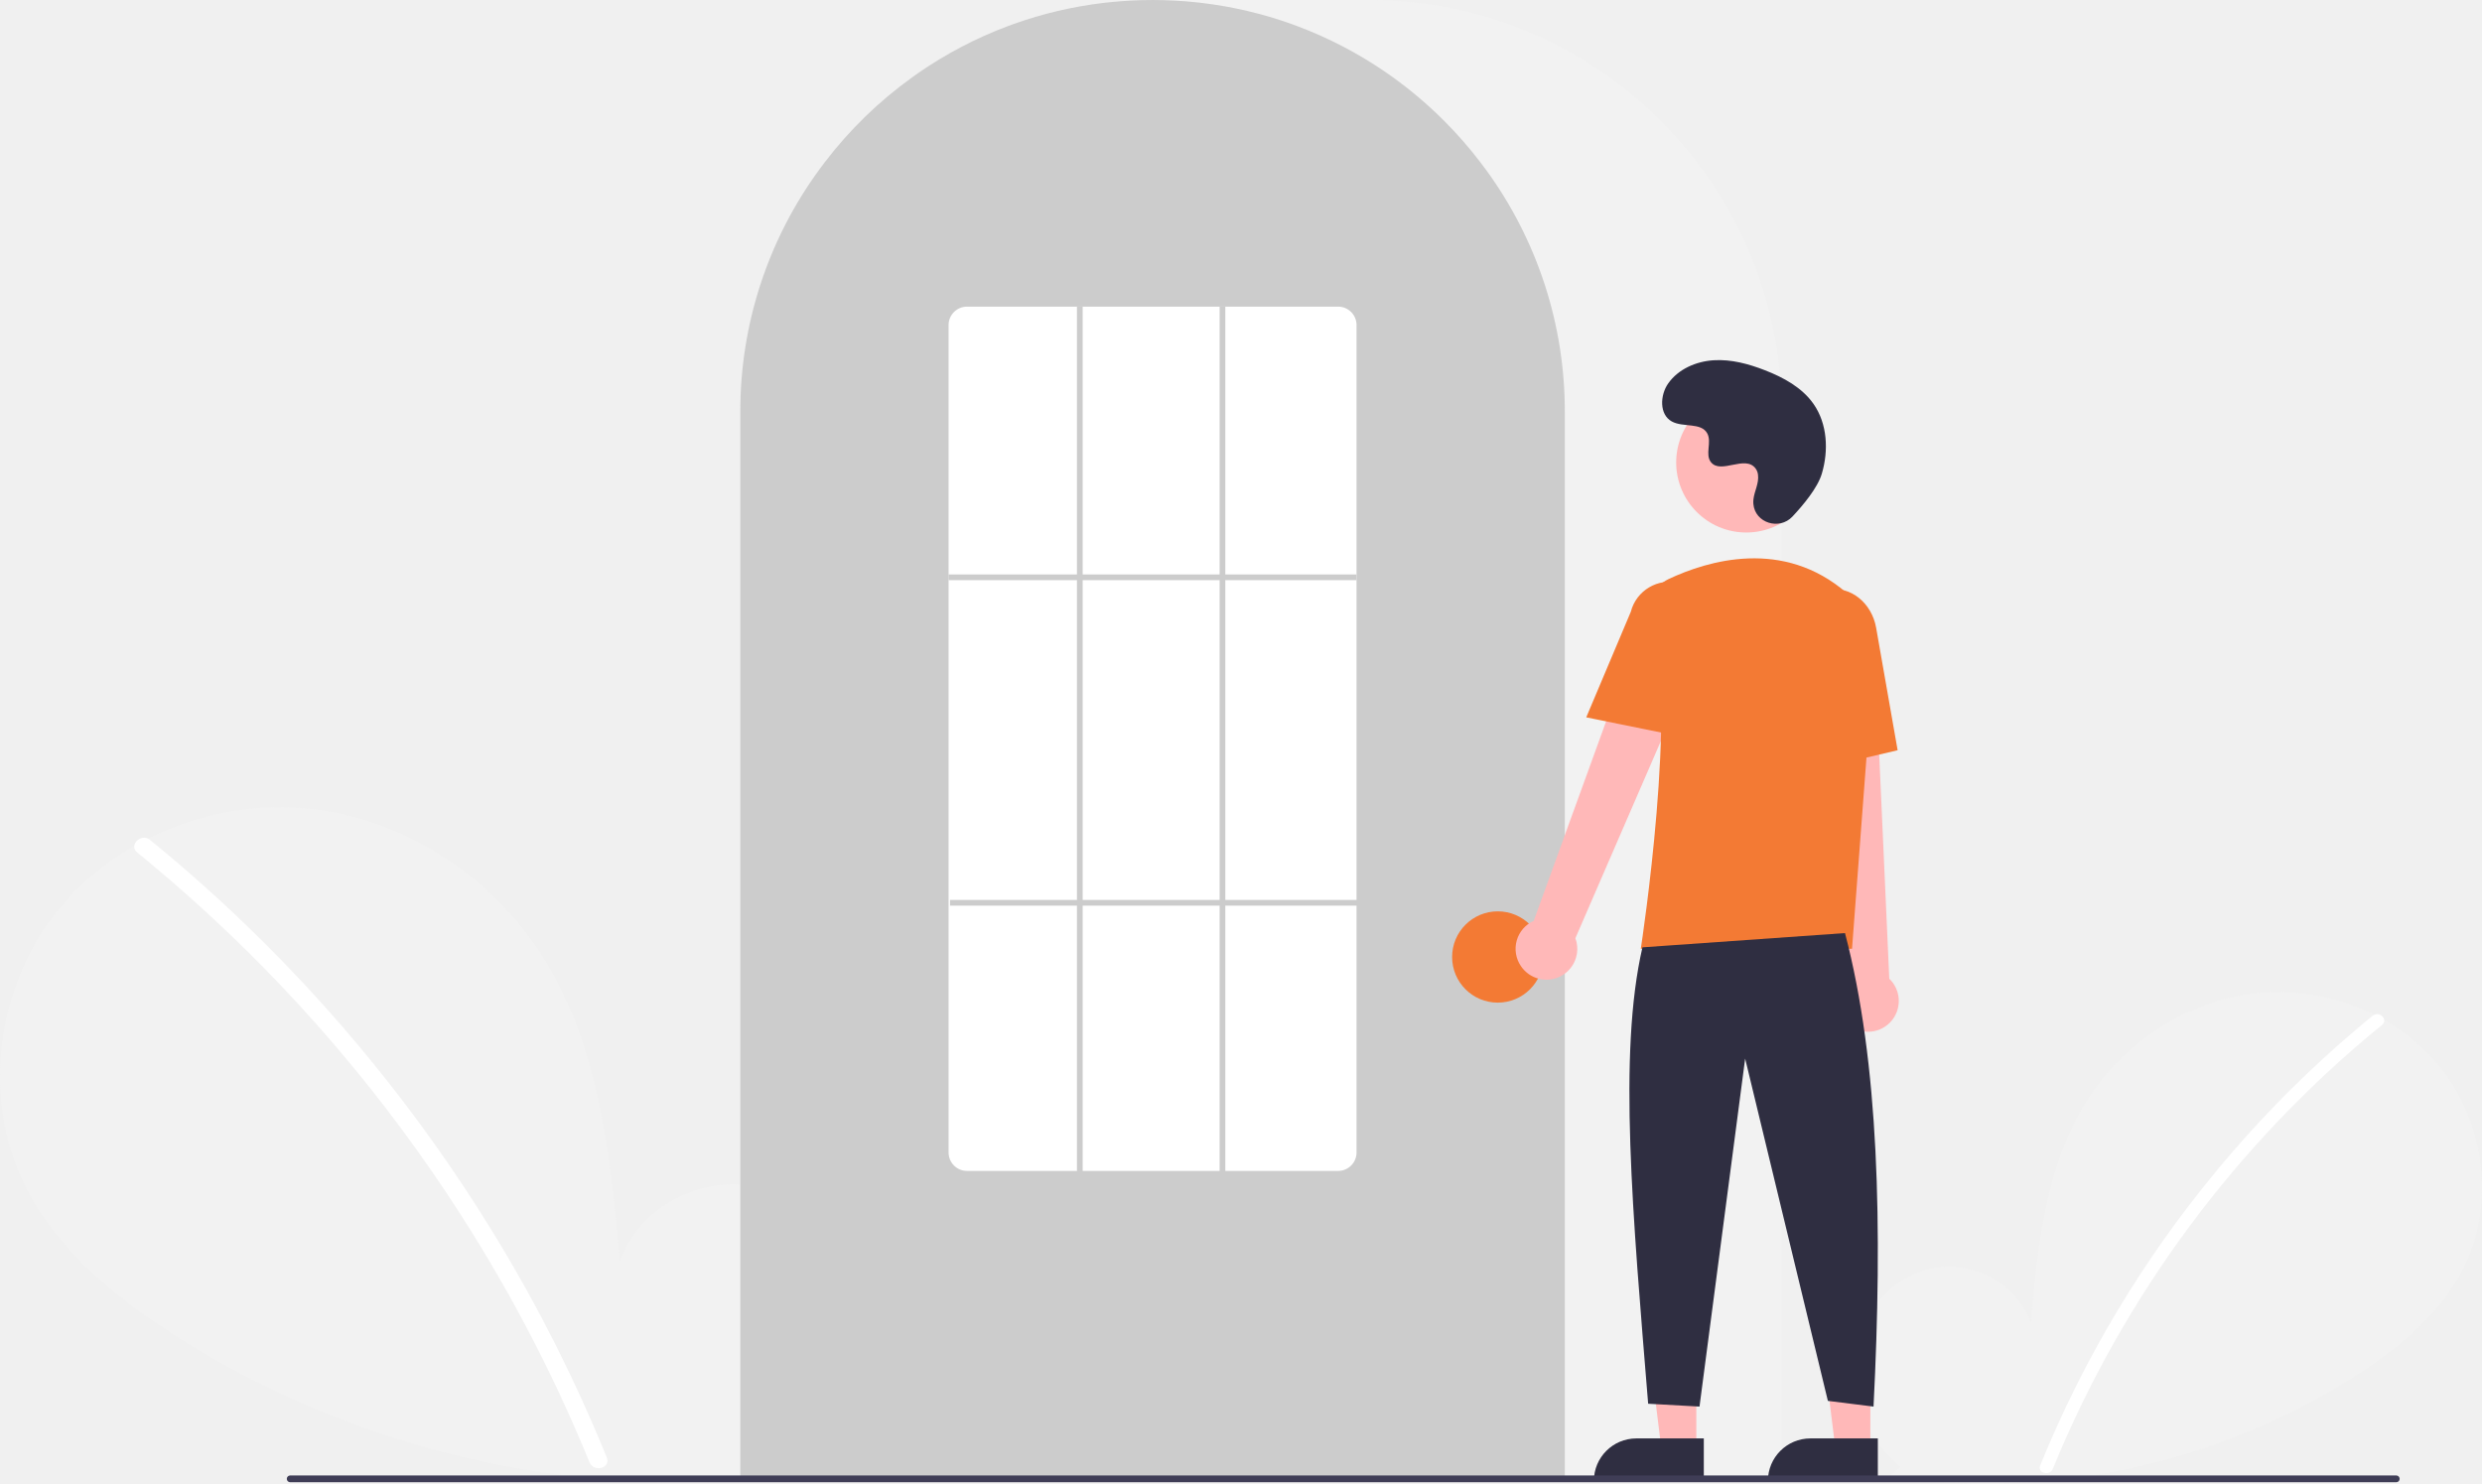
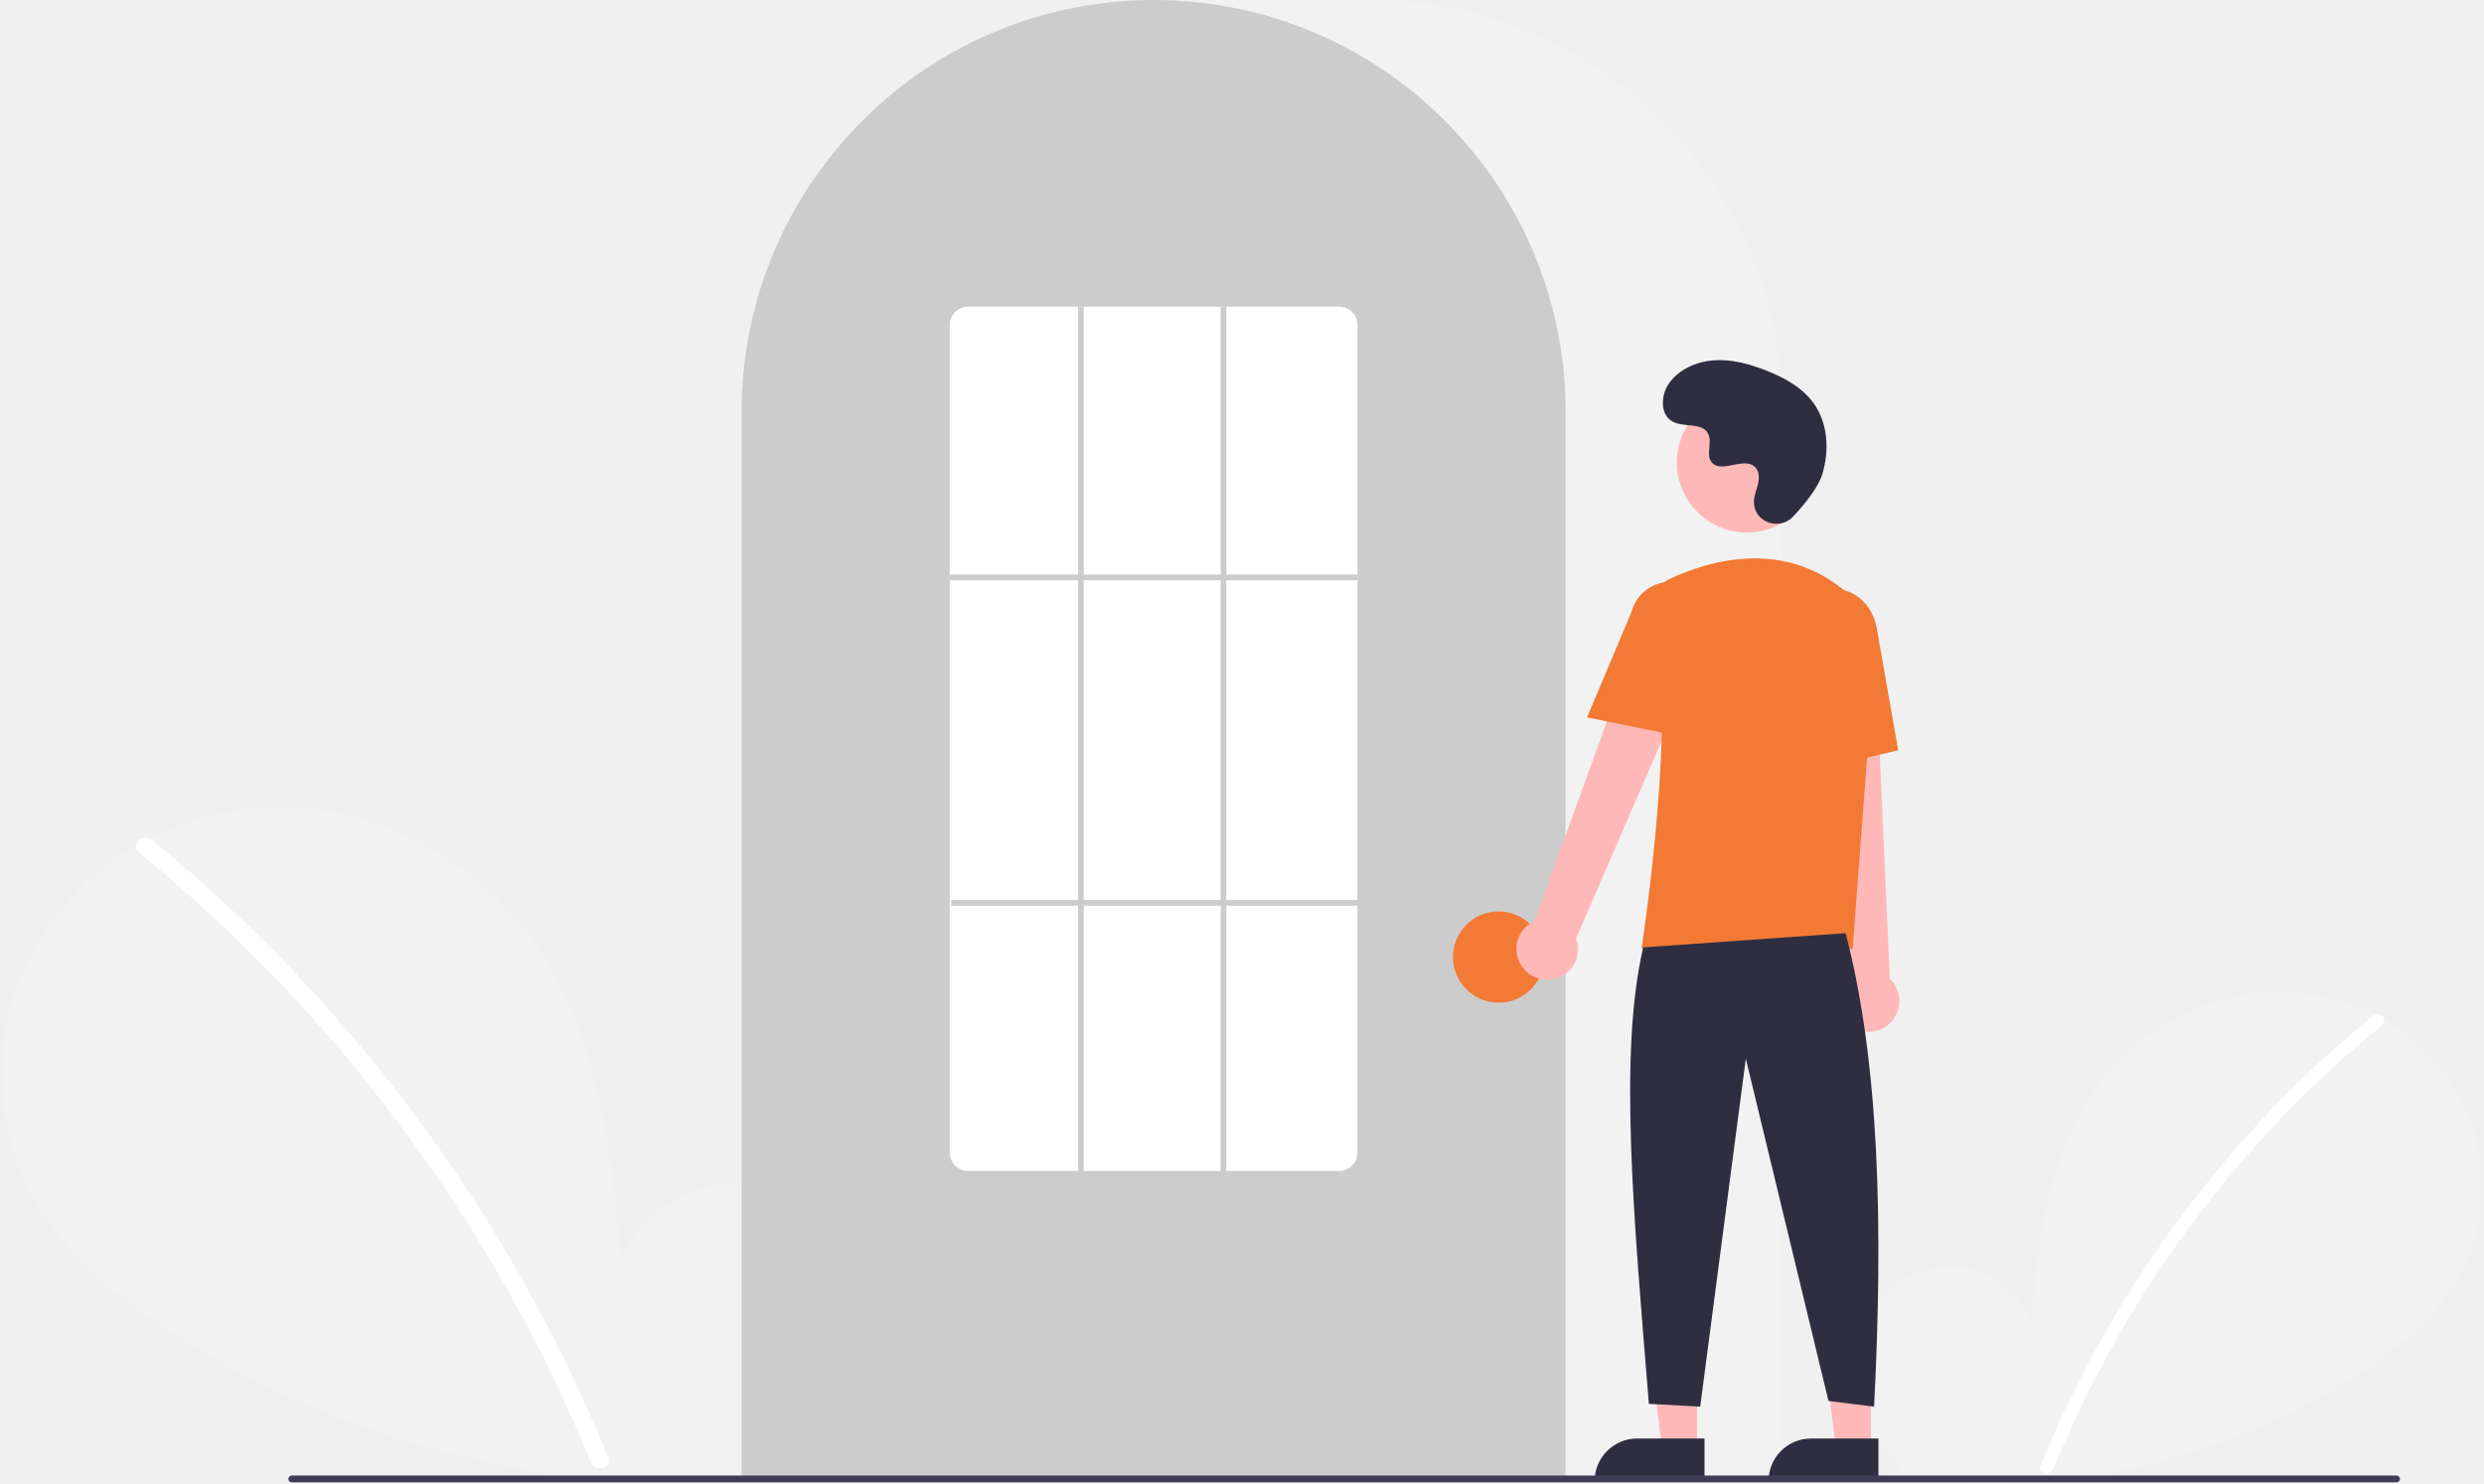
- <svg xmlns="http://www.w3.org/2000/svg" data-name="Layer 1" width="870" height="520.139" viewBox="0 0 870 520.139">
-   <path d="M831.092,704.187c-11.138-9.412-17.904-24.28-16.13-38.754s12.764-27.78,27.018-30.854,30.504,5.435,34.834,19.359c2.383-26.846,5.129-54.818,19.402-77.68,12.924-20.701,35.309-35.514,59.569-38.164s49.803,7.359,64.933,26.507,18.835,46.985,8.238,68.969c-7.806,16.195-22.188,28.247-37.257,38.052a240.452,240.452,0,0,1-164.454,35.977Z" transform="translate(-165 -189.9307)" fill="#f2f2f2" />
-   <path d="M996.728,546.01a393.414,393.414,0,0,0-54.826,54.442,394.561,394.561,0,0,0-61.752,103.194c-1.112,2.725,3.313,3.911,4.412,1.216A392.342,392.342,0,0,1,999.963,549.245c2.284-1.86-.97-5.08-3.236-3.236Z" transform="translate(-165 -189.9307)" fill="#fff" />
-   <path d="M445.067,701.63c15.299-12.927,24.591-33.348,22.154-53.228s-17.531-38.156-37.11-42.377-41.897,7.464-47.844,26.59c-3.273-36.873-7.044-75.292-26.648-106.693-17.751-28.433-48.497-48.778-81.818-52.418s-68.404,10.107-89.185,36.407-25.869,64.535-11.315,94.729c10.722,22.243,30.475,38.797,51.172,52.264,66.03,42.965,147.939,60.884,225.877,49.415" transform="translate(-165 -189.9307)" fill="#f2f2f2" />
-   <path d="M217.567,484.373a540.355,540.355,0,0,1,75.304,74.777A548.076,548.076,0,0,1,352.257,647.04a545.835,545.835,0,0,1,25.43,53.846c1.527,3.743-4.55,5.372-6.06,1.671a536.36,536.36,0,0,0-49.009-92.727A539.734,539.734,0,0,0,256.889,528.632a538.441,538.441,0,0,0-43.766-39.815c-3.138-2.555,1.332-6.978,4.444-4.444Z" transform="translate(-165 -189.9307)" fill="#fff" />
-   <path d="M789.5,708.931h-365v-374.5c0-79.678,64.822-144.5,144.5-144.5h76c79.677,0,144.5,64.822,144.5,144.5Z" transform="translate(-165 -189.9307)" fill="#f2f2f2" />
-   <path d="M713.5,708.931h-289v-374.5a143.382,143.382,0,0,1,27.596-84.944c.664-.905,1.326-1.798,2.009-2.681a144.466,144.466,0,0,1,30.754-29.851c.66-.48,1.322-.952,1.994-1.423a144.16,144.16,0,0,1,31.472-16.459c.661-.25,1.334-.501,2.007-.742a144.02,144.02,0,0,1,31.108-7.336c.658-.09,1.333-.16,2.008-.23a146.288,146.288,0,0,1,31.105,0c.673.07,1.349.141,2.014.231a143.995,143.995,0,0,1,31.1,7.335c.673.241,1.346.492,2.009.743a143.799,143.799,0,0,1,31.106,16.216c.672.461,1.344.933,2.006,1.405a145.987,145.987,0,0,1,18.384,15.564,144.305,144.305,0,0,1,12.724,14.551c.681.88,1.343,1.773,2.005,2.677A143.382,143.382,0,0,1,713.5,334.431Z" transform="translate(-165 -189.9307)" fill="#ccc" />
-   <circle cx="525" cy="335.5" r="16" fill="#f37a34" />
-   <polygon points="594.599 507.783 582.339 507.783 576.506 460.495 594.601 460.496 594.599 507.783" fill="#ffb8b8" />
-   <path d="M573.582,504.28h23.644a0,0,0,0,1,0,0v14.887a0,0,0,0,1,0,0H558.695a0,0,0,0,1,0,0v0a14.887,14.887,0,0,1,14.887-14.887Z" fill="#2f2e41" />
-   <polygon points="655.599 507.783 643.339 507.783 637.506 460.495 655.601 460.496 655.599 507.783" fill="#ffb8b8" />
-   <path d="M634.582,504.28h23.644a0,0,0,0,1,0,0v14.887a0,0,0,0,1,0,0H619.695a0,0,0,0,1,0,0v0a14.887,14.887,0,0,1,14.887-14.887Z" fill="#2f2e41" />
-   <path d="M698.098,528.6a10.743,10.743,0,0,1,4.511-15.843l41.676-114.867L764.791,409.082,717.206,518.853a10.801,10.801,0,0,1-19.109,9.748Z" transform="translate(-165 -189.9307)" fill="#ffb8b8" />
-   <path d="M814.336,550.184a10.743,10.743,0,0,1-2.893-16.217L798.533,412.458l23.338,1.066L827.236,533.045a10.801,10.801,0,0,1-12.9,17.139Z" transform="translate(-165 -189.9307)" fill="#ffb8b8" />
-   <circle cx="612.106" cy="162.123" r="24.561" fill="#ffb8b8" />
-   <path d="M814.18,522.549H740.133l.089-.576c.133-.861,13.197-86.439,3.562-114.436a11.813,11.813,0,0,1,6.069-14.584h0c13.772-6.485,40.208-14.471,62.52,4.909a28.234,28.234,0,0,1,9.459,23.396Z" transform="translate(-165 -189.9307)" fill="#f37a34" />
-   <path d="M754.354,448.181,721.018,441.418l15.626-37.03a13.997,13.997,0,0,1,27.106,6.998Z" transform="translate(-165 -189.9307)" fill="#f37a34" />
-   <path d="M797.05,460.739l-2.004-45.941c-1.52-8.636,3.424-16.8,11.027-18.135,7.605-1.33,15.032,4.66,16.558,13.36l7.533,42.928Z" transform="translate(-165 -189.9307)" fill="#f37a34" />
-   <path d="M811.716,517.049c11.915,45.377,13.214,103.069,10,166l-16-2-29-120-16,122-18-1c-5.377-66.03-10.613-122.715-2-160Z" transform="translate(-165 -189.9307)" fill="#2f2e41" />
-   <path d="M793.289,371.035c-4.582,4.881-13.091,2.261-13.688-4.407a8.055,8.055,0,0,1,.01-1.556c.308-2.954,2.015-5.635,1.606-8.754a4.59,4.59,0,0,0-.84-2.149c-3.651-4.889-12.222,2.187-15.668-2.239-2.113-2.714.371-6.987-1.251-10.021-2.14-4.004-8.479-2.029-12.454-4.221-4.423-2.439-4.158-9.225-1.247-13.353,3.551-5.034,9.776-7.72,15.923-8.107s12.253,1.275,17.992,3.511c6.521,2.541,12.988,6.054,17.001,11.788,4.88,6.973,5.35,16.348,2.909,24.502C802.098,360.99,797.031,367.049,793.289,371.035Z" transform="translate(-165 -189.9307)" fill="#2f2e41" />
-   <path d="M1004.982,709.574h-738.294a1.191,1.191,0,0,1,0-2.381h738.294a1.191,1.191,0,0,1,0,2.381Z" transform="translate(-165 -189.9307)" fill="#3f3d56" />
-   <path d="M634,600.431H504a6.465,6.465,0,0,1-6.5-6.415V303.846a6.465,6.465,0,0,1,6.5-6.415H634a6.465,6.465,0,0,1,6.5,6.415V594.015A6.465,6.465,0,0,1,634,600.431Z" transform="translate(-165 -189.9307)" fill="#fff" />
-   <rect x="332.5" y="201.39" width="143" height="2" fill="#ccc" />
-   <rect x="333" y="315.5" width="143" height="2" fill="#ccc" />
-   <rect x="377.5" y="107.5" width="2" height="304" fill="#ccc" />
-   <rect x="427.5" y="107.5" width="2" height="304" fill="#ccc" />
+ <svg xmlns="http://www.w3.org/2000/svg" width="678px" height="405px" viewBox="0 0 677 405" version="1.1">
+   <g id="surface1">
+     <path style=" stroke:none;fill-rule:nonzero;fill:rgb(94.902%,94.902%,94.902%);fill-opacity:1;" d="M 518.328 400.527 C 509.66 393.195 504.395 381.617 505.777 370.344 C 507.156 359.07 515.707 348.707 526.801 346.312 C 537.895 343.918 550.539 350.547 553.906 361.391 C 555.762 340.48 557.898 318.695 569.004 300.891 C 579.062 284.77 596.48 273.23 615.359 271.168 C 634.238 269.102 654.113 276.898 665.887 291.812 C 677.66 306.727 680.543 328.406 672.297 345.527 C 666.223 358.141 655.031 367.527 643.305 375.164 C 605.414 399.633 559.973 409.586 515.332 403.184 Z M 518.328 400.527 " />
+     <path style=" stroke:none;fill-rule:nonzero;fill:rgb(100%,100%,100%);fill-opacity:1;" d="M 647.219 277.332 C 631.641 290.031 617.352 304.23 604.555 319.734 C 584.527 343.91 568.32 371.016 556.5 400.105 C 555.637 402.227 559.078 403.152 559.934 401.051 C 579.273 353.773 610.148 312.102 649.734 279.852 C 651.512 278.402 648.98 275.895 647.219 277.332 Z M 647.219 277.332 " />
+     <path style=" stroke:none;fill-rule:nonzero;fill:rgb(94.902%,94.902%,94.902%);fill-opacity:1;" d="M 217.938 398.535 C 229.844 388.469 237.074 372.562 235.176 357.078 C 233.281 341.594 221.535 327.359 206.301 324.074 C 191.062 320.785 173.695 329.887 169.07 344.781 C 166.523 316.062 163.586 286.141 148.332 261.684 C 134.52 239.539 110.594 223.695 84.664 220.859 C 58.734 218.023 31.434 228.73 15.266 249.215 C -0.906 269.699 -4.867 299.477 6.461 322.996 C 14.805 340.32 30.176 353.211 46.281 363.699 C 97.66 397.164 161.398 411.121 222.047 402.188 " />
+     <path style=" stroke:none;fill-rule:nonzero;fill:rgb(100%,100%,100%);fill-opacity:1;" d="M 40.906 229.324 C 62.301 246.766 81.926 266.273 99.504 287.566 C 117.082 308.832 132.559 331.758 145.715 356.02 C 153.07 369.625 159.676 383.625 165.504 397.957 C 166.691 400.871 161.965 402.141 160.789 399.258 C 150.465 373.996 137.691 349.805 122.652 327.035 C 107.688 304.352 90.555 283.172 71.504 263.797 C 60.727 252.844 49.359 242.492 37.445 232.785 C 35.004 230.797 38.484 227.352 40.906 229.324 Z M 40.906 229.324 " />
+     <path style=" stroke:none;fill-rule:nonzero;fill:rgb(94.902%,94.902%,94.902%);fill-opacity:1;" d="M 485.961 404.223 L 201.934 404.223 L 201.934 112.543 C 201.934 50.488 252.375 0 314.375 0 L 373.516 0 C 435.52 0 485.961 50.488 485.961 112.543 Z M 485.961 404.223 " />
+     <path style=" stroke:none;fill-rule:nonzero;fill:rgb(80%,80%,80%);fill-opacity:1;" d="M 426.82 404.223 L 201.934 404.223 L 201.934 112.543 C 201.871 88.766 209.395 65.586 223.406 46.383 C 223.922 45.68 224.438 44.984 224.969 44.297 C 231.746 35.398 239.812 27.562 248.902 21.047 C 249.414 20.672 249.93 20.305 250.453 19.938 C 258.059 14.672 266.285 10.367 274.945 7.121 C 275.457 6.926 275.98 6.73 276.504 6.543 C 284.336 3.746 292.457 1.828 300.711 0.828 C 301.223 0.758 301.75 0.703 302.273 0.648 C 310.32 -0.211 318.434 -0.211 326.48 0.648 C 327.004 0.703 327.531 0.758 328.047 0.828 C 336.301 1.828 344.418 3.746 352.25 6.543 C 352.773 6.73 353.297 6.926 353.812 7.121 C 362.363 10.324 370.496 14.566 378.02 19.75 C 378.539 20.109 379.062 20.477 379.578 20.844 C 384.672 24.484 389.457 28.539 393.883 32.965 C 397.434 36.52 400.742 40.305 403.785 44.297 C 404.316 44.984 404.832 45.68 405.348 46.383 C 419.359 65.586 426.883 88.766 426.82 112.543 Z M 426.82 404.223 " />
+     <path style=" stroke:none;fill-rule:nonzero;fill:rgb(95.294%,47.843%,20.392%);fill-opacity:1;" d="M 420.984 261.305 C 420.984 268.184 415.41 273.766 408.535 273.766 C 401.656 273.766 396.082 268.184 396.082 261.305 C 396.082 254.422 401.656 248.84 408.535 248.84 C 415.41 248.84 420.984 254.422 420.984 261.305 Z M 420.984 261.305 " />
+     <path style=" stroke:none;fill-rule:nonzero;fill:rgb(100%,72.157%,72.157%);fill-opacity:1;" d="M 462.695 395.484 L 453.152 395.484 L 448.613 358.656 L 462.695 358.656 Z M 462.695 395.484 " />
+     <path style=" stroke:none;fill-rule:nonzero;fill:rgb(18.431%,18.039%,25.49%);fill-opacity:1;" d="M 446.34 392.758 L 464.738 392.758 L 464.738 404.352 L 434.754 404.352 C 434.754 397.949 439.941 392.758 446.34 392.758 Z M 446.34 392.758 " />
+     <path style=" stroke:none;fill-rule:nonzero;fill:rgb(100%,72.157%,72.157%);fill-opacity:1;" d="M 510.16 395.484 L 500.621 395.484 L 496.082 358.656 L 510.164 358.656 Z M 510.16 395.484 " />
+     <path style=" stroke:none;fill-rule:nonzero;fill:rgb(18.431%,18.039%,25.49%);fill-opacity:1;" d="M 493.805 392.758 L 512.207 392.758 L 512.207 404.352 L 482.223 404.352 C 482.223 397.949 487.41 392.758 493.809 392.758 Z M 493.805 392.758 " />
+     <path style=" stroke:none;fill-rule:nonzero;fill:rgb(100%,72.157%,72.157%);fill-opacity:1;" d="M 414.836 263.773 C 413.445 261.723 413.035 259.164 413.711 256.781 C 414.391 254.398 416.086 252.441 418.344 251.434 L 450.777 161.969 L 466.734 170.684 L 429.707 256.18 C 431.18 260.18 429.434 264.648 425.641 266.586 C 421.848 268.523 417.203 267.312 414.836 263.773 Z M 414.836 263.773 " />
+     <path style=" stroke:none;fill-rule:nonzero;fill:rgb(100%,72.157%,72.157%);fill-opacity:1;" d="M 505.289 280.582 C 503.141 279.352 501.652 277.23 501.215 274.793 C 500.781 272.355 501.449 269.852 503.035 267.953 L 492.992 173.316 L 511.152 174.145 L 515.328 267.234 C 518.402 270.18 518.793 274.965 516.23 278.371 C 513.672 281.777 508.969 282.727 505.289 280.582 Z M 505.289 280.582 " />
+     <path style=" stroke:none;fill-rule:nonzero;fill:rgb(100%,72.157%,72.157%);fill-opacity:1;" d="M 495.43 126.27 C 495.43 136.832 486.871 145.398 476.316 145.398 C 465.762 145.398 457.203 136.832 457.203 126.27 C 457.203 115.703 465.762 107.141 476.316 107.141 C 486.871 107.141 495.43 115.703 495.43 126.27 Z M 495.43 126.27 " />
+     <path style=" stroke:none;fill-rule:nonzero;fill:rgb(95.294%,47.843%,20.392%);fill-opacity:1;" d="M 505.168 259.059 L 447.547 259.059 L 447.613 258.609 C 447.719 257.938 457.883 191.289 450.387 169.48 C 448.828 165.043 450.867 160.145 455.109 158.125 C 465.828 153.074 486.398 146.852 503.762 161.945 C 508.941 166.523 511.668 173.273 511.121 180.168 Z M 505.168 259.059 " />
+     <path style=" stroke:none;fill-rule:nonzero;fill:rgb(95.294%,47.843%,20.392%);fill-opacity:1;" d="M 458.613 201.137 L 432.672 195.871 L 444.832 167.031 C 446.348 161.215 452.277 157.723 458.094 159.223 C 463.906 160.727 467.41 166.656 465.922 172.48 Z M 458.613 201.137 " />
+     <path style=" stroke:none;fill-rule:nonzero;fill:rgb(95.294%,47.843%,20.392%);fill-opacity:1;" d="M 491.836 210.918 L 490.277 175.137 C 489.094 168.41 492.941 162.051 498.859 161.012 C 504.777 159.977 510.555 164.641 511.742 171.418 L 517.605 204.852 Z M 491.836 210.918 " />
+     <path style=" stroke:none;fill-rule:nonzero;fill:rgb(18.431%,18.039%,25.49%);fill-opacity:1;" d="M 503.25 254.773 C 512.52 290.117 513.531 335.051 511.031 384.062 L 498.582 382.504 L 476.012 289.043 L 463.562 384.062 L 449.555 383.285 C 445.371 331.859 441.297 287.707 448 258.668 Z M 503.25 254.773 " />
+     <path style=" stroke:none;fill-rule:nonzero;fill:rgb(18.431%,18.039%,25.49%);fill-opacity:1;" d="M 488.91 141.051 C 485.344 144.855 478.723 142.812 478.258 137.621 C 478.223 137.215 478.223 136.812 478.266 136.406 C 478.508 134.109 479.832 132.02 479.516 129.59 C 479.445 128.984 479.219 128.41 478.863 127.918 C 476.02 124.109 469.352 129.621 466.668 126.172 C 465.027 124.059 466.957 120.73 465.695 118.367 C 464.031 115.25 459.098 116.789 456.004 115.082 C 452.562 113.18 452.77 107.895 455.035 104.68 C 457.797 100.762 462.641 98.668 467.426 98.367 C 472.211 98.066 476.961 99.359 481.426 101.102 C 486.5 103.082 491.535 105.816 494.656 110.281 C 498.453 115.715 498.82 123.016 496.922 129.367 C 495.766 133.23 491.82 137.949 488.91 141.051 Z M 488.91 141.051 " />
+     <path style=" stroke:none;fill-rule:nonzero;fill:rgb(24.706%,23.922%,33.725%);fill-opacity:1;" d="M 653.641 404.723 L 79.129 404.723 C 78.617 404.723 78.207 404.305 78.207 403.797 C 78.207 403.285 78.617 402.867 79.129 402.867 L 653.641 402.867 C 654.152 402.867 654.566 403.285 654.566 403.797 C 654.566 404.305 654.152 404.723 653.641 404.723 Z M 653.641 404.723 " />
+     <path style=" stroke:none;fill-rule:nonzero;fill:rgb(100%,100%,100%);fill-opacity:1;" d="M 364.957 319.715 L 263.797 319.715 C 261.023 319.73 258.762 317.496 258.738 314.719 L 258.738 88.723 C 258.762 85.945 261.023 83.711 263.797 83.727 L 364.957 83.727 C 367.73 83.711 369.992 85.945 370.016 88.723 L 370.016 314.719 C 369.992 317.496 367.73 319.73 364.957 319.715 Z M 364.957 319.715 " />
+     <path style=" stroke:none;fill-rule:nonzero;fill:rgb(80%,80%,80%);fill-opacity:1;" d="M 258.738 156.852 L 370.016 156.852 L 370.016 158.41 L 258.738 158.41 Z M 258.738 156.852 " />
+     <path style=" stroke:none;fill-rule:nonzero;fill:rgb(80%,80%,80%);fill-opacity:1;" d="M 259.129 245.727 L 370.406 245.727 L 370.406 247.285 L 259.129 247.285 Z M 259.129 245.727 " />
+     <path style=" stroke:none;fill-rule:nonzero;fill:rgb(80%,80%,80%);fill-opacity:1;" d="M 293.754 83.727 L 295.312 83.727 L 295.312 320.496 L 293.754 320.496 Z M 293.754 83.727 " />
+     <path style=" stroke:none;fill-rule:nonzero;fill:rgb(80%,80%,80%);fill-opacity:1;" d="M 332.664 83.727 L 334.219 83.727 L 334.219 320.496 L 332.664 320.496 Z M 332.664 83.727 " />
+   </g>
</svg>
